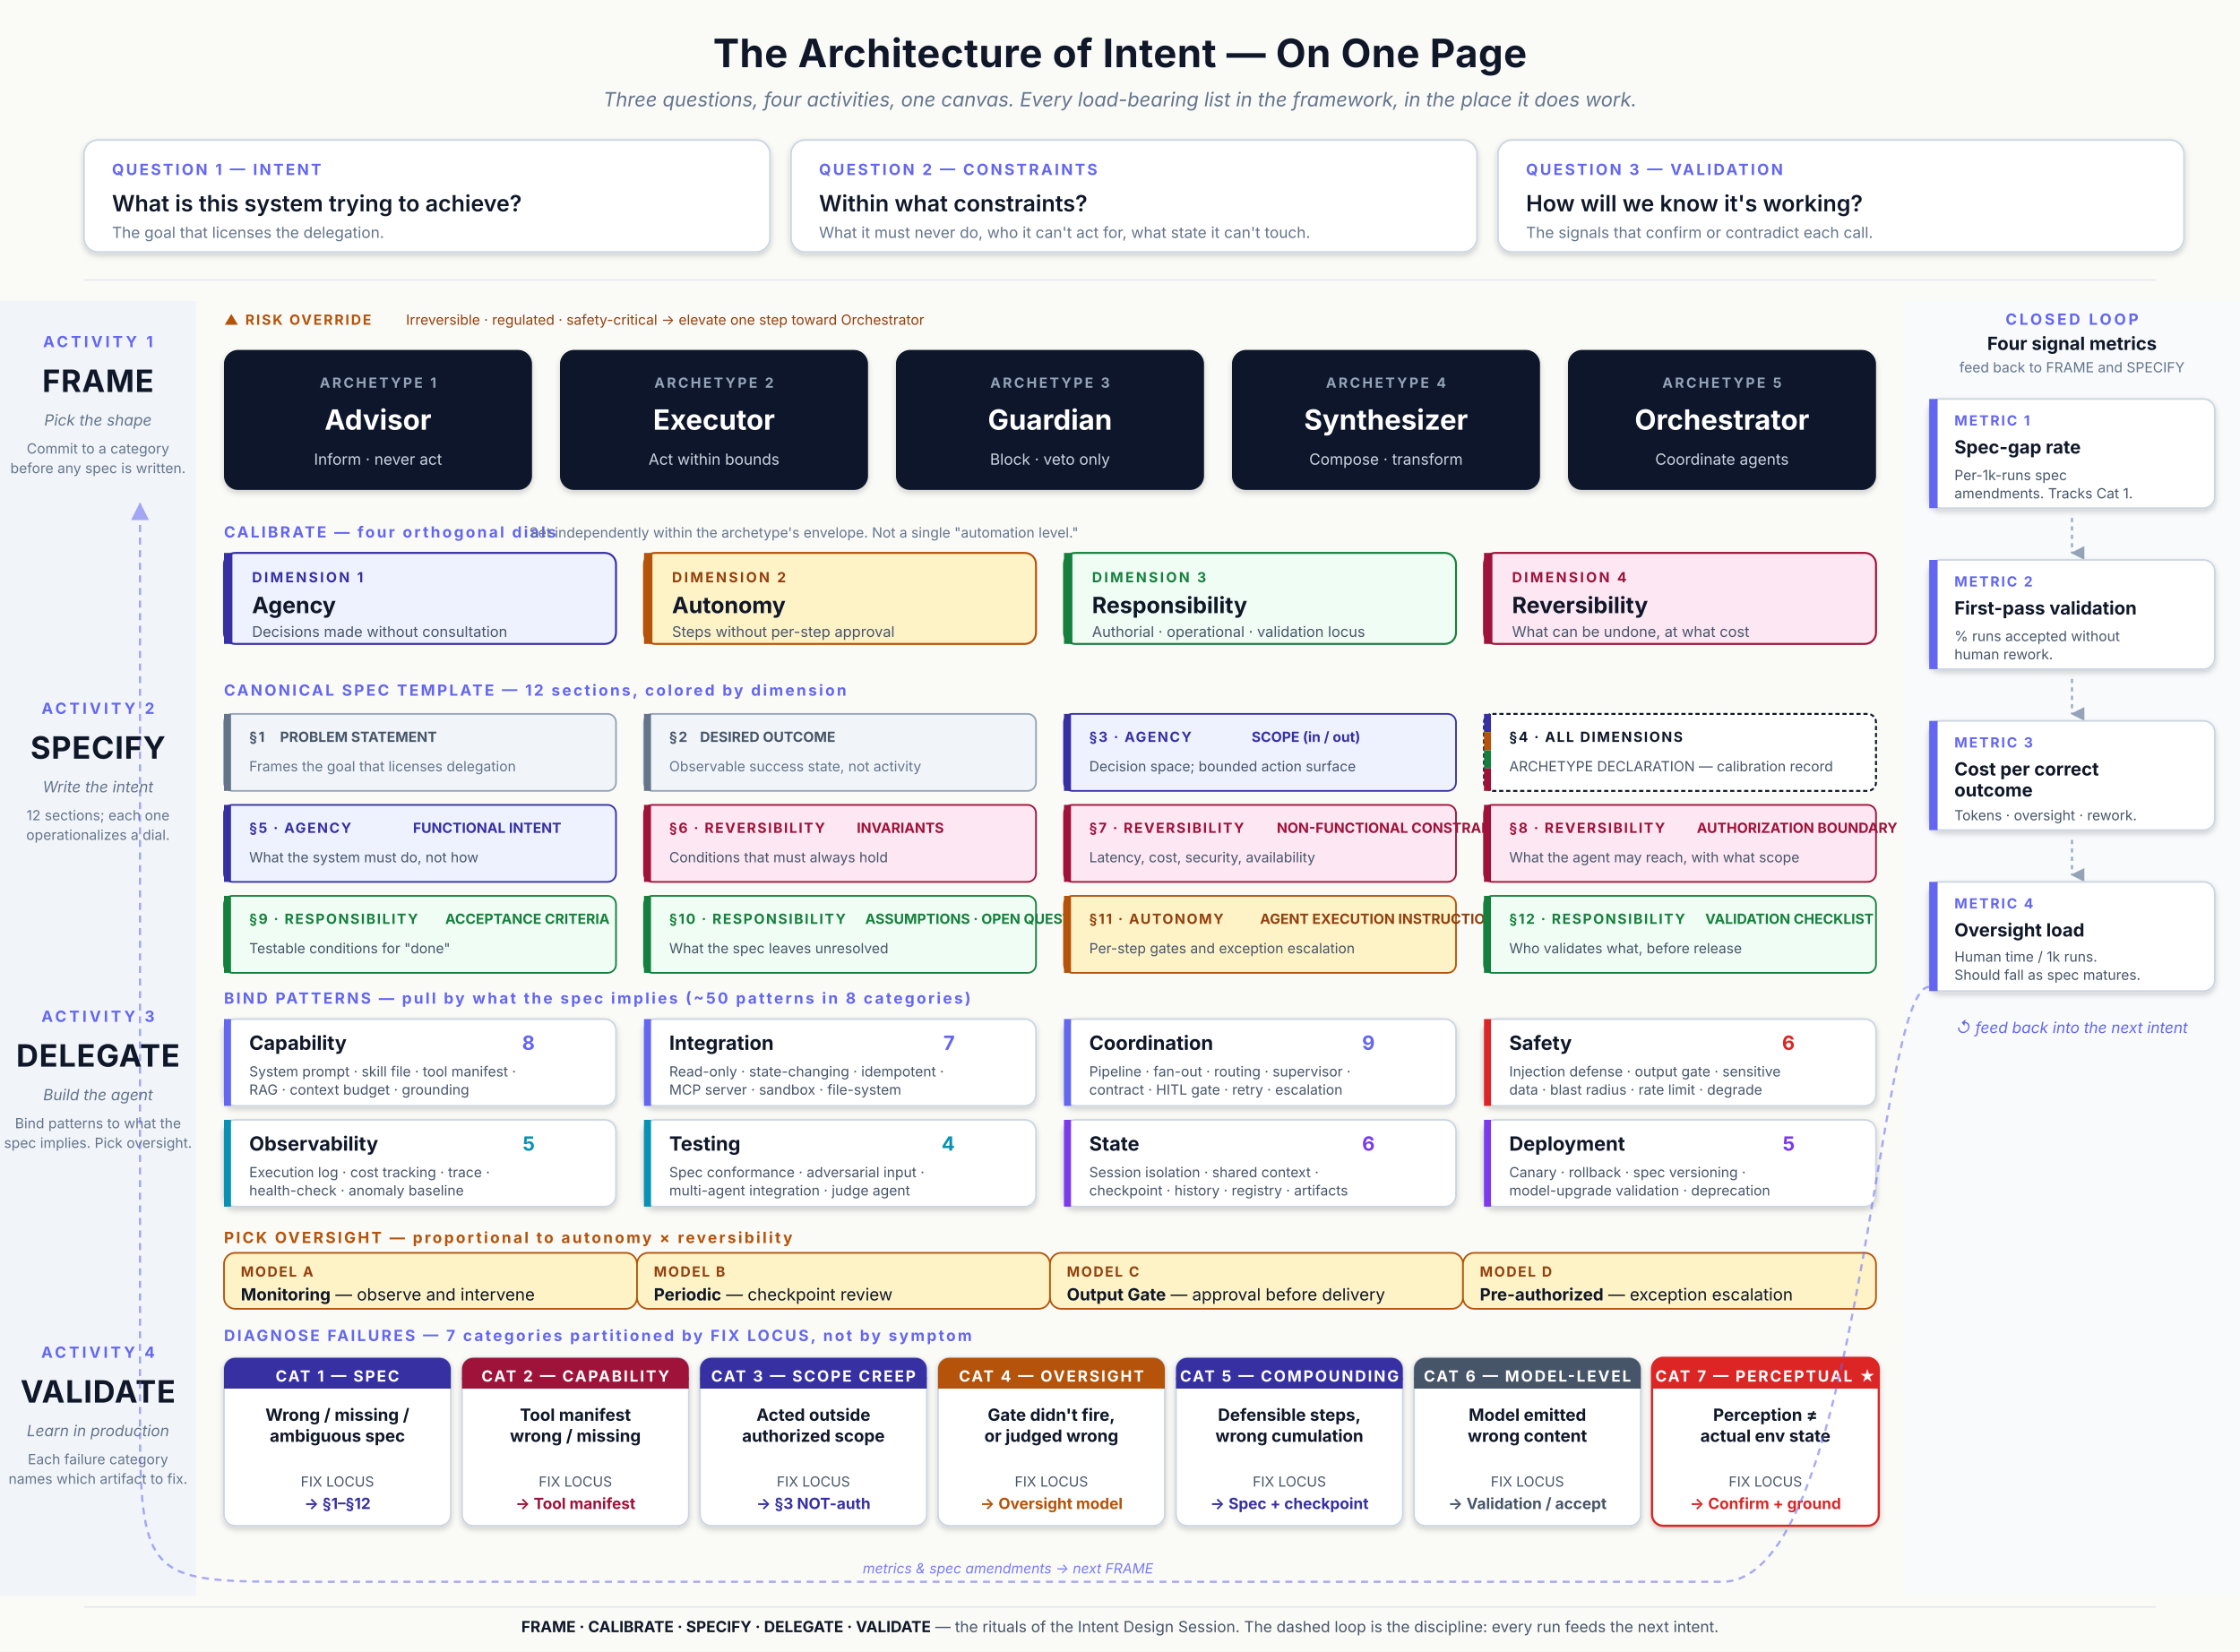
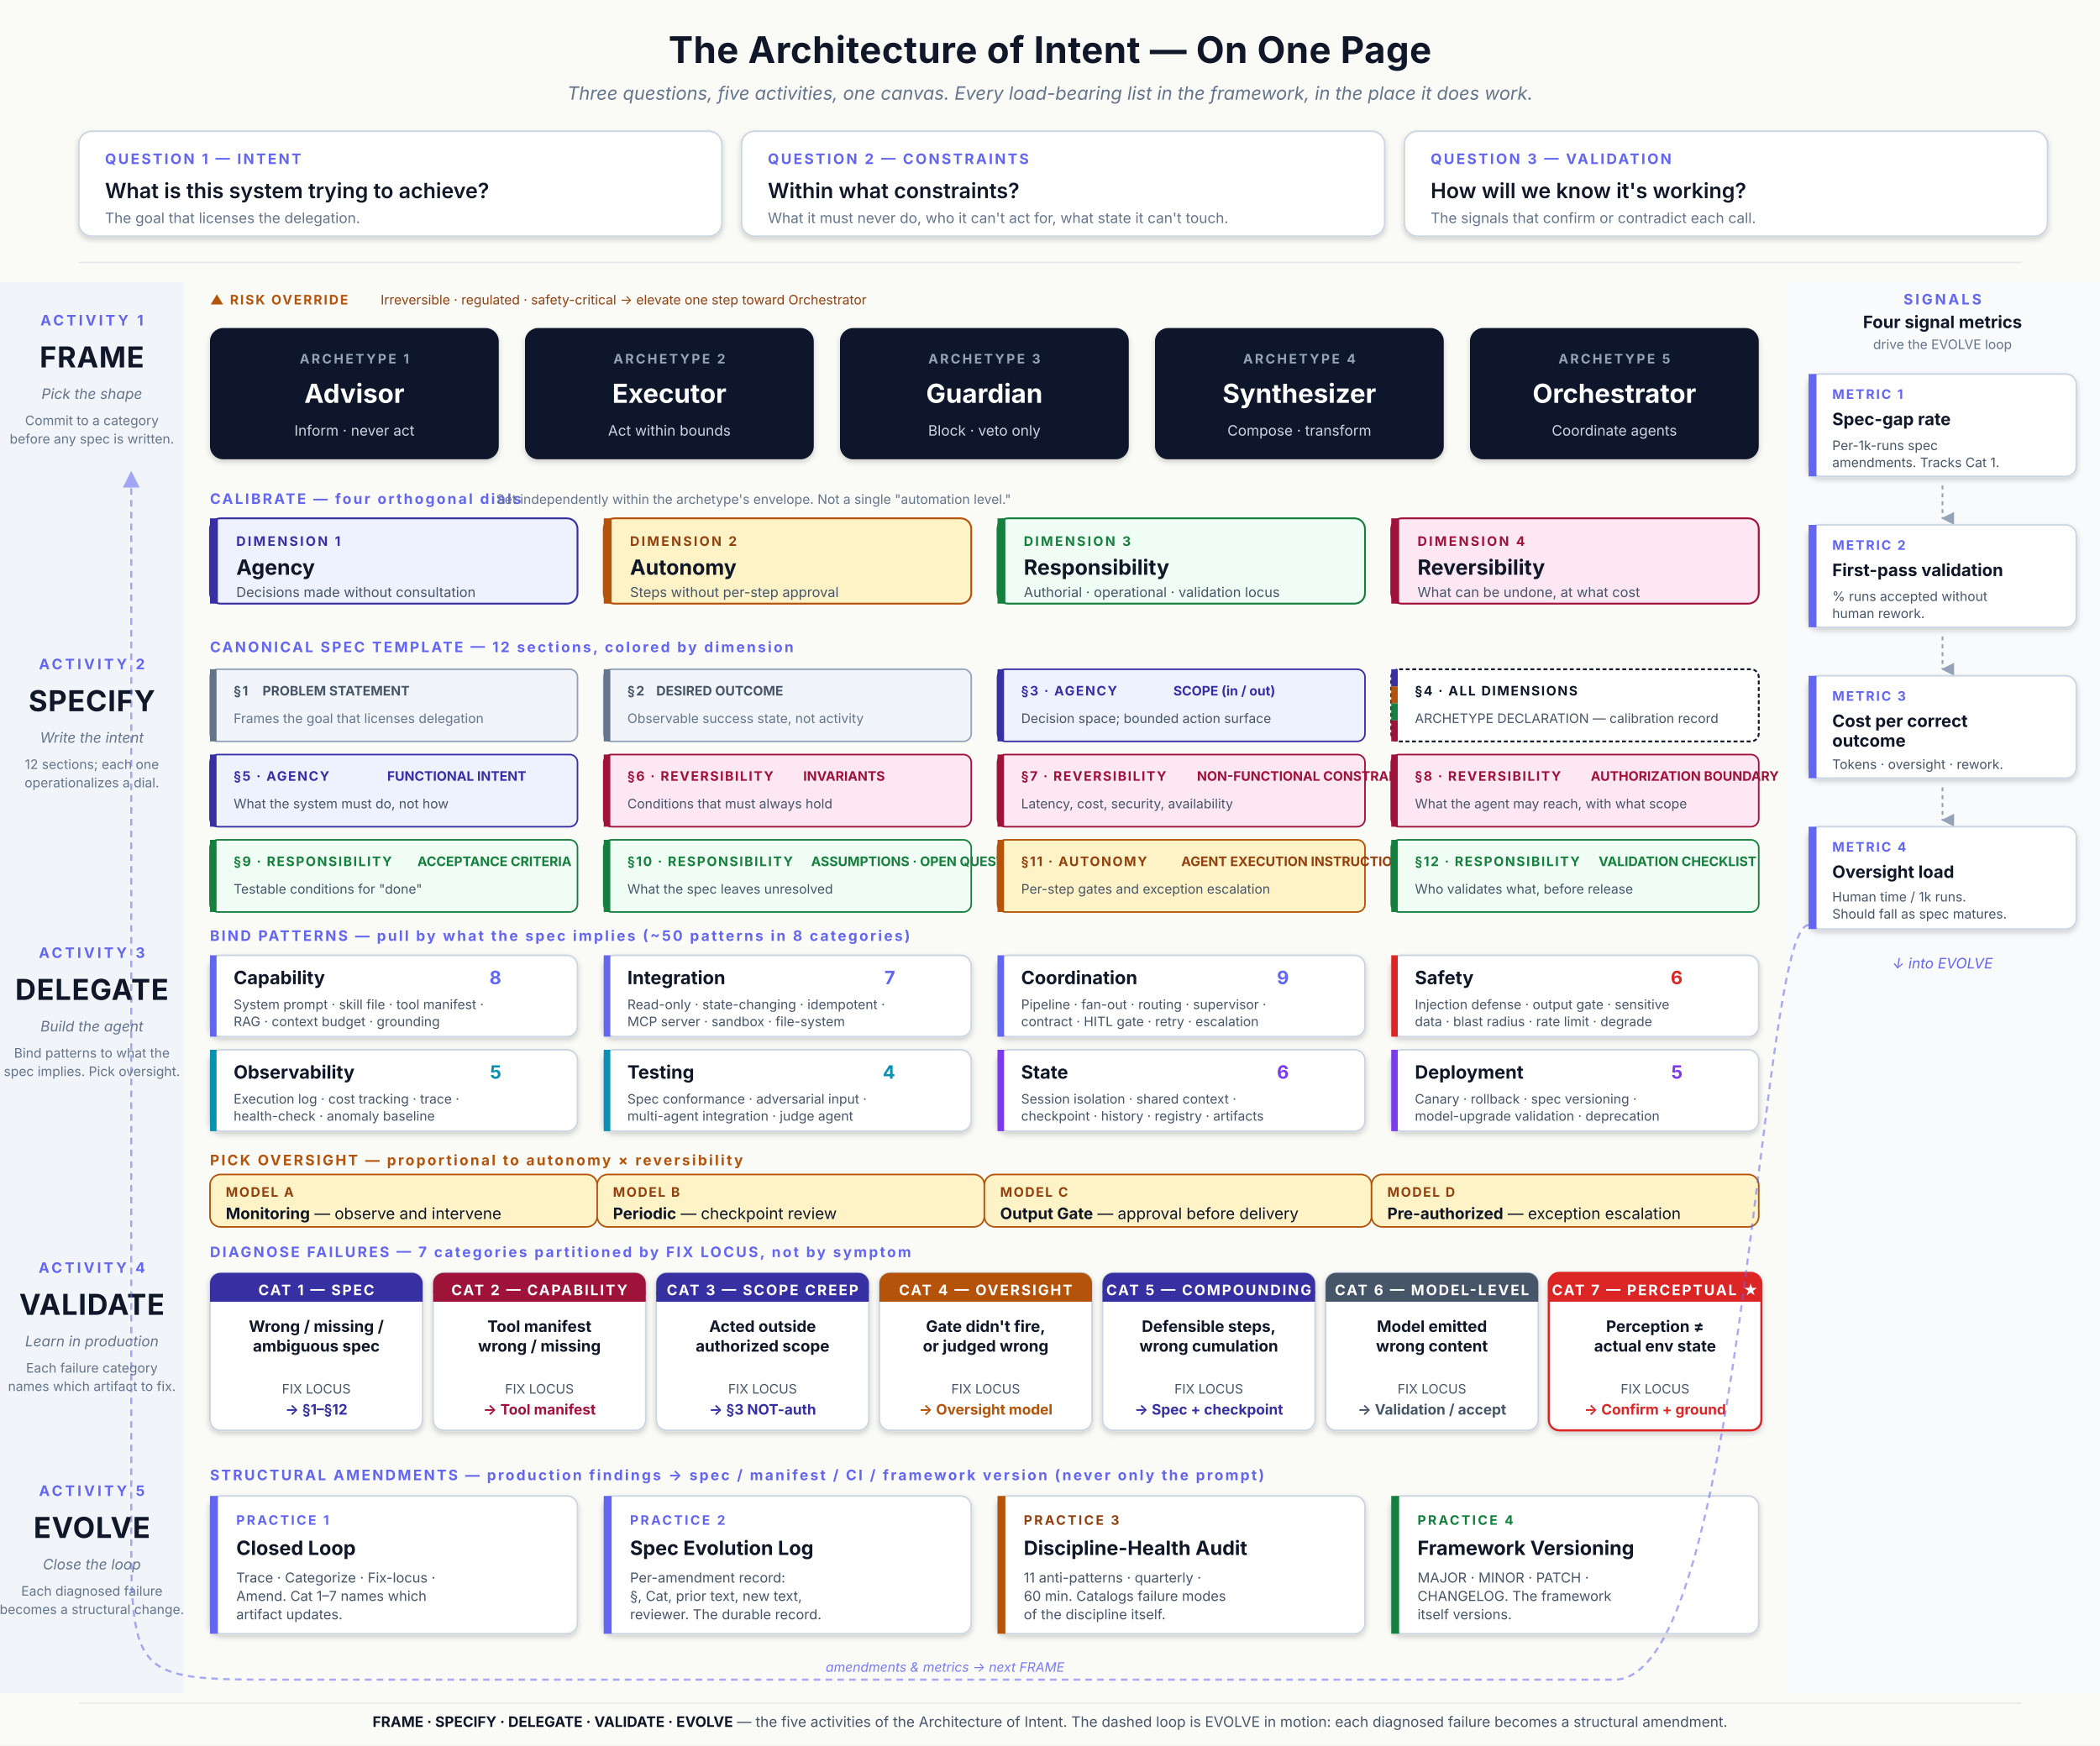
- <svg xmlns="http://www.w3.org/2000/svg" viewBox="0 0 1600 1180" font-family="Inter, 'Helvetica Neue', Arial, sans-serif">
+ <svg xmlns="http://www.w3.org/2000/svg" viewBox="0 0 1600 1330" font-family="Inter, 'Helvetica Neue', Arial, sans-serif">
  <defs>
    <filter id="cardShadow" x="-10%" y="-10%" width="120%" height="130%">
      <feGaussianBlur in="SourceAlpha" stdDeviation="2" />
      <feOffset dx="0" dy="2" result="offsetblur" />
      <feComponentTransfer>
        <feFuncA type="linear" slope="0.18" />
      </feComponentTransfer>
      <feMerge>
        <feMergeNode />
        <feMergeNode in="SourceGraphic" />
      </feMerge>
    </filter>
    <marker id="arrowHead" viewBox="0 0 12 12" refX="11" refY="6" markerWidth="8" markerHeight="8" orient="auto">
      <path d="M 0 0 L 12 6 L 0 12 z" fill="#475569" />
    </marker>
    <marker id="loopArrow" viewBox="0 0 10 10" refX="9" refY="5" markerWidth="8" markerHeight="8" orient="auto">
      <path d="M 0 0 L 10 5 L 0 10 z" fill="#6366F1" />
    </marker>
    <marker id="downArrow" viewBox="0 0 10 10" refX="5" refY="9" markerWidth="7" markerHeight="7" orient="auto">
      <path d="M 0 0 L 10 0 L 5 10 z" fill="#94A3B8" />
    </marker>
  </defs>
-   <rect width="1600" height="1180" fill="#FAFAF7" />
+   <rect width="1600" height="1330" fill="#FAFAF7" />
  <text x="800" y="48" text-anchor="middle" font-size="28" font-weight="700" fill="#0F1729" letter-spacing="0.3">The Architecture of Intent — On One Page</text>
-   <text x="800" y="76" text-anchor="middle" font-size="14" font-style="italic" fill="#64748B">Three questions, four activities, one canvas. Every load-bearing list in the framework, in the place it does work.</text>
+   <text x="800" y="76" text-anchor="middle" font-size="14" font-style="italic" fill="#64748B">Three questions, five activities, one canvas. Every load-bearing list in the framework, in the place it does work.</text>
  <g>
    <rect x="60" y="100" width="490" height="80" rx="10" fill="#FFFFFF" stroke="#CBD5E1" stroke-width="1.2" filter="url(#cardShadow)" />
    <text x="80" y="125" font-size="11" font-weight="700" fill="#6366F1" letter-spacing="1.5">QUESTION 1 — INTENT</text>
    <text x="80" y="151" font-size="16" font-weight="600" fill="#0F1729">What is this system trying to achieve?</text>
    <text x="80" y="170" font-size="11" fill="#64748B">The goal that licenses the delegation.</text>
  </g>
  <g>
    <rect x="565" y="100" width="490" height="80" rx="10" fill="#FFFFFF" stroke="#CBD5E1" stroke-width="1.2" filter="url(#cardShadow)" />
    <text x="585" y="125" font-size="11" font-weight="700" fill="#6366F1" letter-spacing="1.5">QUESTION 2 — CONSTRAINTS</text>
    <text x="585" y="151" font-size="16" font-weight="600" fill="#0F1729">Within what constraints?</text>
    <text x="585" y="170" font-size="11" fill="#64748B">What it must never do, who it can't act for, what state it can't touch.</text>
  </g>
  <g>
    <rect x="1070" y="100" width="490" height="80" rx="10" fill="#FFFFFF" stroke="#CBD5E1" stroke-width="1.2" filter="url(#cardShadow)" />
    <text x="1090" y="125" font-size="11" font-weight="700" fill="#6366F1" letter-spacing="1.5">QUESTION 3 — VALIDATION</text>
    <text x="1090" y="151" font-size="16" font-weight="600" fill="#0F1729">How will we know it's working?</text>
    <text x="1090" y="170" font-size="11" fill="#64748B">The signals that confirm or contradict each call.</text>
  </g>
  <line x1="60" y1="200" x2="1540" y2="200" stroke="#E5E7EB" stroke-width="1" />
-   <rect x="0" y="215" width="140" height="925" fill="#F1F5F9" />
-   <rect x="1360" y="215" width="240" height="925" fill="#F8FAFC" />
+   <rect x="0" y="215" width="140" height="1075" fill="#F1F5F9" />
+   <rect x="1360" y="215" width="240" height="1075" fill="#F8FAFC" />
  <text x="70" y="248" text-anchor="middle" font-size="11" font-weight="700" fill="#6366F1" letter-spacing="2">ACTIVITY 1</text>
  <text x="70" y="280" text-anchor="middle" font-size="22" font-weight="700" fill="#0F1729" letter-spacing="0.5">FRAME</text>
  <text x="70" y="304" text-anchor="middle" font-size="11" font-style="italic" fill="#64748B">Pick the shape</text>
  <text x="70" y="324" text-anchor="middle" font-size="10" fill="#64748B">Commit to a category</text>
  <text x="70" y="338" text-anchor="middle" font-size="10" fill="#64748B">before any spec is written.</text>
  <text x="160" y="232" font-size="10" font-weight="700" fill="#B45309" letter-spacing="1.2">▲ RISK OVERRIDE</text>
  <text x="290" y="232" font-size="10" fill="#92400E">Irreversible · regulated · safety-critical → elevate one step toward Orchestrator</text>
  <g>
    <rect x="160" y="250" width="220" height="100" rx="10" fill="#0F1729" filter="url(#cardShadow)" />
    <text x="270" y="277" text-anchor="middle" font-size="10" font-weight="700" fill="#94A3B8" letter-spacing="1.5">ARCHETYPE 1</text>
    <text x="270" y="307" text-anchor="middle" font-size="20" font-weight="700" fill="#FFFFFF">Advisor</text>
    <text x="270" y="332" text-anchor="middle" font-size="11" fill="#CBD5E1">Inform · never act</text>
  </g>
  <g>
    <rect x="400" y="250" width="220" height="100" rx="10" fill="#0F1729" filter="url(#cardShadow)" />
    <text x="510" y="277" text-anchor="middle" font-size="10" font-weight="700" fill="#94A3B8" letter-spacing="1.5">ARCHETYPE 2</text>
    <text x="510" y="307" text-anchor="middle" font-size="20" font-weight="700" fill="#FFFFFF">Executor</text>
    <text x="510" y="332" text-anchor="middle" font-size="11" fill="#CBD5E1">Act within bounds</text>
  </g>
  <g>
    <rect x="640" y="250" width="220" height="100" rx="10" fill="#0F1729" filter="url(#cardShadow)" />
    <text x="750" y="277" text-anchor="middle" font-size="10" font-weight="700" fill="#94A3B8" letter-spacing="1.5">ARCHETYPE 3</text>
    <text x="750" y="307" text-anchor="middle" font-size="20" font-weight="700" fill="#FFFFFF">Guardian</text>
    <text x="750" y="332" text-anchor="middle" font-size="11" fill="#CBD5E1">Block · veto only</text>
  </g>
  <g>
    <rect x="880" y="250" width="220" height="100" rx="10" fill="#0F1729" filter="url(#cardShadow)" />
    <text x="990" y="277" text-anchor="middle" font-size="10" font-weight="700" fill="#94A3B8" letter-spacing="1.5">ARCHETYPE 4</text>
    <text x="990" y="307" text-anchor="middle" font-size="20" font-weight="700" fill="#FFFFFF">Synthesizer</text>
    <text x="990" y="332" text-anchor="middle" font-size="11" fill="#CBD5E1">Compose · transform</text>
  </g>
  <g>
    <rect x="1120" y="250" width="220" height="100" rx="10" fill="#0F1729" filter="url(#cardShadow)" />
    <text x="1230" y="277" text-anchor="middle" font-size="10" font-weight="700" fill="#94A3B8" letter-spacing="1.5">ARCHETYPE 5</text>
    <text x="1230" y="307" text-anchor="middle" font-size="20" font-weight="700" fill="#FFFFFF">Orchestrator</text>
    <text x="1230" y="332" text-anchor="middle" font-size="11" fill="#CBD5E1">Coordinate agents</text>
  </g>
  <text x="160" y="384" font-size="11" font-weight="700" fill="#6366F1" letter-spacing="1.5">CALIBRATE — four orthogonal dials</text>
  <text x="378" y="384" font-size="10" fill="#64748B">Set independently within the archetype's envelope. Not a single "automation level."</text>
  <g>
    <rect x="160" y="395" width="280" height="65" rx="8" fill="#EEF2FF" stroke="#3730A3" stroke-width="1.4" />
    <rect x="160" y="395" width="6" height="65" fill="#3730A3" />
    <text x="180" y="416" font-size="10" font-weight="700" fill="#3730A3" letter-spacing="1.5">DIMENSION 1</text>
    <text x="180" y="438" font-size="16" font-weight="700" fill="#0F1729">Agency</text>
    <text x="180" y="455" font-size="10.5" fill="#475569">Decisions made without consultation</text>
  </g>
  <g>
    <rect x="460" y="395" width="280" height="65" rx="8" fill="#FEF3C7" stroke="#B45309" stroke-width="1.4" />
    <rect x="460" y="395" width="6" height="65" fill="#B45309" />
    <text x="480" y="416" font-size="10" font-weight="700" fill="#92400E" letter-spacing="1.5">DIMENSION 2</text>
    <text x="480" y="438" font-size="16" font-weight="700" fill="#0F1729">Autonomy</text>
    <text x="480" y="455" font-size="10.5" fill="#475569">Steps without per-step approval</text>
  </g>
  <g>
    <rect x="760" y="395" width="280" height="65" rx="8" fill="#F0FDF4" stroke="#15803D" stroke-width="1.4" />
    <rect x="760" y="395" width="6" height="65" fill="#15803D" />
    <text x="780" y="416" font-size="10" font-weight="700" fill="#15803D" letter-spacing="1.5">DIMENSION 3</text>
    <text x="780" y="438" font-size="16" font-weight="700" fill="#0F1729">Responsibility</text>
    <text x="780" y="455" font-size="10.5" fill="#475569">Authorial · operational · validation locus</text>
  </g>
  <g>
    <rect x="1060" y="395" width="280" height="65" rx="8" fill="#FCE7F3" stroke="#9F1239" stroke-width="1.4" />
    <rect x="1060" y="395" width="6" height="65" fill="#9F1239" />
    <text x="1080" y="416" font-size="10" font-weight="700" fill="#9F1239" letter-spacing="1.5">DIMENSION 4</text>
    <text x="1080" y="438" font-size="16" font-weight="700" fill="#0F1729">Reversibility</text>
    <text x="1080" y="455" font-size="10.5" fill="#475569">What can be undone, at what cost</text>
  </g>
  <text x="70" y="510" text-anchor="middle" font-size="11" font-weight="700" fill="#6366F1" letter-spacing="2">ACTIVITY 2</text>
  <text x="70" y="542" text-anchor="middle" font-size="22" font-weight="700" fill="#0F1729" letter-spacing="0.5">SPECIFY</text>
  <text x="70" y="566" text-anchor="middle" font-size="11" font-style="italic" fill="#64748B">Write the intent</text>
  <text x="70" y="586" text-anchor="middle" font-size="10" fill="#64748B">12 sections; each one</text>
  <text x="70" y="600" text-anchor="middle" font-size="10" fill="#64748B">operationalizes a dial.</text>
  <text x="160" y="497" font-size="11" font-weight="700" fill="#6366F1" letter-spacing="1.5">CANONICAL SPEC TEMPLATE — 12 sections, colored by dimension</text>
  <g>
    <rect x="160" y="510" width="280" height="55" rx="6" fill="#F1F5F9" stroke="#94A3B8" stroke-width="1.2" />
    <rect x="160" y="510" width="5" height="55" fill="#64748B" />
    <text x="178" y="530" font-size="10" font-weight="700" fill="#475569" letter-spacing="1">§1</text>
    <text x="200" y="530" font-size="10" font-weight="700" fill="#475569">PROBLEM STATEMENT</text>
    <text x="178" y="551" font-size="10" fill="#64748B">Frames the goal that licenses delegation</text>
  </g>
  <g>
    <rect x="460" y="510" width="280" height="55" rx="6" fill="#F1F5F9" stroke="#94A3B8" stroke-width="1.2" />
    <rect x="460" y="510" width="5" height="55" fill="#64748B" />
    <text x="478" y="530" font-size="10" font-weight="700" fill="#475569" letter-spacing="1">§2</text>
    <text x="500" y="530" font-size="10" font-weight="700" fill="#475569">DESIRED OUTCOME</text>
    <text x="478" y="551" font-size="10" fill="#64748B">Observable success state, not activity</text>
  </g>
  <g>
    <rect x="760" y="510" width="280" height="55" rx="6" fill="#EEF2FF" stroke="#3730A3" stroke-width="1.2" />
    <rect x="760" y="510" width="5" height="55" fill="#3730A3" />
    <text x="778" y="530" font-size="10" font-weight="700" fill="#3730A3" letter-spacing="1">§3 · AGENCY</text>
    <text x="894" y="530" font-size="10" font-weight="700" fill="#3730A3">SCOPE (in / out)</text>
    <text x="778" y="551" font-size="10" fill="#475569">Decision space; bounded action surface</text>
  </g>
  <g>
    <rect x="1060" y="510" width="280" height="55" rx="6" fill="#FFFFFF" stroke="#0F1729" stroke-width="1.4" stroke-dasharray="3,2" />
    <rect x="1060" y="510" width="5" height="13" fill="#3730A3" />
    <rect x="1060" y="523" width="5" height="13" fill="#B45309" />
    <rect x="1060" y="536" width="5" height="13" fill="#15803D" />
    <rect x="1060" y="549" width="5" height="16" fill="#9F1239" />
    <text x="1078" y="530" font-size="10" font-weight="700" fill="#0F1729" letter-spacing="1">§4 · ALL DIMENSIONS</text>
    <text x="1078" y="551" font-size="10" fill="#475569">ARCHETYPE DECLARATION — calibration record</text>
  </g>
  <g>
    <rect x="160" y="575" width="280" height="55" rx="6" fill="#EEF2FF" stroke="#3730A3" stroke-width="1.2" />
    <rect x="160" y="575" width="5" height="55" fill="#3730A3" />
    <text x="178" y="595" font-size="10" font-weight="700" fill="#3730A3" letter-spacing="1">§5 · AGENCY</text>
    <text x="295" y="595" font-size="10" font-weight="700" fill="#3730A3">FUNCTIONAL INTENT</text>
    <text x="178" y="616" font-size="10" fill="#475569">What the system must do, not how</text>
  </g>
  <g>
    <rect x="460" y="575" width="280" height="55" rx="6" fill="#FCE7F3" stroke="#9F1239" stroke-width="1.2" />
    <rect x="460" y="575" width="5" height="55" fill="#9F1239" />
    <text x="478" y="595" font-size="10" font-weight="700" fill="#9F1239" letter-spacing="1">§6 · REVERSIBILITY</text>
    <text x="612" y="595" font-size="10" font-weight="700" fill="#9F1239">INVARIANTS</text>
    <text x="478" y="616" font-size="10" fill="#475569">Conditions that must always hold</text>
  </g>
  <g>
    <rect x="760" y="575" width="280" height="55" rx="6" fill="#FCE7F3" stroke="#9F1239" stroke-width="1.2" />
    <rect x="760" y="575" width="5" height="55" fill="#9F1239" />
    <text x="778" y="595" font-size="10" font-weight="700" fill="#9F1239" letter-spacing="1">§7 · REVERSIBILITY</text>
    <text x="912" y="595" font-size="10" font-weight="700" fill="#9F1239">NON-FUNCTIONAL CONSTRAINTS</text>
    <text x="778" y="616" font-size="10" fill="#475569">Latency, cost, security, availability</text>
  </g>
  <g>
    <rect x="1060" y="575" width="280" height="55" rx="6" fill="#FCE7F3" stroke="#9F1239" stroke-width="1.2" />
    <rect x="1060" y="575" width="5" height="55" fill="#9F1239" />
    <text x="1078" y="595" font-size="10" font-weight="700" fill="#9F1239" letter-spacing="1">§8 · REVERSIBILITY</text>
    <text x="1212" y="595" font-size="10" font-weight="700" fill="#9F1239">AUTHORIZATION BOUNDARY</text>
    <text x="1078" y="616" font-size="10" fill="#475569">What the agent may reach, with what scope</text>
  </g>
  <g>
    <rect x="160" y="640" width="280" height="55" rx="6" fill="#F0FDF4" stroke="#15803D" stroke-width="1.2" />
    <rect x="160" y="640" width="5" height="55" fill="#15803D" />
    <text x="178" y="660" font-size="10" font-weight="700" fill="#15803D" letter-spacing="1">§9 · RESPONSIBILITY</text>
    <text x="318" y="660" font-size="10" font-weight="700" fill="#15803D">ACCEPTANCE CRITERIA</text>
    <text x="178" y="681" font-size="10" fill="#475569">Testable conditions for "done"</text>
  </g>
  <g>
    <rect x="460" y="640" width="280" height="55" rx="6" fill="#F0FDF4" stroke="#15803D" stroke-width="1.2" />
    <rect x="460" y="640" width="5" height="55" fill="#15803D" />
    <text x="478" y="660" font-size="10" font-weight="700" fill="#15803D" letter-spacing="1">§10 · RESPONSIBILITY</text>
    <text x="618" y="660" font-size="10" font-weight="700" fill="#15803D">ASSUMPTIONS · OPEN QUESTIONS</text>
    <text x="478" y="681" font-size="10" fill="#475569">What the spec leaves unresolved</text>
  </g>
  <g>
    <rect x="760" y="640" width="280" height="55" rx="6" fill="#FEF3C7" stroke="#B45309" stroke-width="1.2" />
    <rect x="760" y="640" width="5" height="55" fill="#B45309" />
    <text x="778" y="660" font-size="10" font-weight="700" fill="#92400E" letter-spacing="1">§11 · AUTONOMY</text>
    <text x="900" y="660" font-size="10" font-weight="700" fill="#92400E">AGENT EXECUTION INSTRUCTIONS</text>
    <text x="778" y="681" font-size="10" fill="#475569">Per-step gates and exception escalation</text>
  </g>
  <g>
    <rect x="1060" y="640" width="280" height="55" rx="6" fill="#F0FDF4" stroke="#15803D" stroke-width="1.2" />
    <rect x="1060" y="640" width="5" height="55" fill="#15803D" />
    <text x="1078" y="660" font-size="10" font-weight="700" fill="#15803D" letter-spacing="1">§12 · RESPONSIBILITY</text>
    <text x="1218" y="660" font-size="10" font-weight="700" fill="#15803D">VALIDATION CHECKLIST</text>
    <text x="1078" y="681" font-size="10" fill="#475569">Who validates what, before release</text>
  </g>
  <text x="70" y="730" text-anchor="middle" font-size="11" font-weight="700" fill="#6366F1" letter-spacing="2">ACTIVITY 3</text>
  <text x="70" y="762" text-anchor="middle" font-size="22" font-weight="700" fill="#0F1729" letter-spacing="0.5">DELEGATE</text>
  <text x="70" y="786" text-anchor="middle" font-size="11" font-style="italic" fill="#64748B">Build the agent</text>
  <text x="70" y="806" text-anchor="middle" font-size="10" fill="#64748B">Bind patterns to what the</text>
  <text x="70" y="820" text-anchor="middle" font-size="10" fill="#64748B">spec implies. Pick oversight.</text>
  <text x="160" y="717" font-size="11" font-weight="700" fill="#6366F1" letter-spacing="1.5">BIND PATTERNS — pull by what the spec implies (~50 patterns in 8 categories)</text>
  <g>
    <rect x="160" y="728" width="280" height="62" rx="8" fill="#FFFFFF" stroke="#CBD5E1" stroke-width="1.2" filter="url(#cardShadow)" />
    <rect x="160" y="728" width="5" height="62" fill="#6366F1" />
    <text x="178" y="750" font-size="14" font-weight="700" fill="#0F1729">Capability</text>
    <text x="382" y="750" text-anchor="end" font-size="14" font-weight="700" fill="#6366F1">8</text>
    <text x="178" y="769" font-size="10" fill="#475569">System prompt · skill file · tool manifest ·</text>
    <text x="178" y="782" font-size="10" fill="#475569">RAG · context budget · grounding</text>
  </g>
  <g>
    <rect x="460" y="728" width="280" height="62" rx="8" fill="#FFFFFF" stroke="#CBD5E1" stroke-width="1.2" filter="url(#cardShadow)" />
    <rect x="460" y="728" width="5" height="62" fill="#6366F1" />
    <text x="478" y="750" font-size="14" font-weight="700" fill="#0F1729">Integration</text>
    <text x="682" y="750" text-anchor="end" font-size="14" font-weight="700" fill="#6366F1">7</text>
    <text x="478" y="769" font-size="10" fill="#475569">Read-only · state-changing · idempotent ·</text>
    <text x="478" y="782" font-size="10" fill="#475569">MCP server · sandbox · file-system</text>
  </g>
  <g>
    <rect x="760" y="728" width="280" height="62" rx="8" fill="#FFFFFF" stroke="#CBD5E1" stroke-width="1.2" filter="url(#cardShadow)" />
    <rect x="760" y="728" width="5" height="62" fill="#6366F1" />
    <text x="778" y="750" font-size="14" font-weight="700" fill="#0F1729">Coordination</text>
    <text x="982" y="750" text-anchor="end" font-size="14" font-weight="700" fill="#6366F1">9</text>
    <text x="778" y="769" font-size="10" fill="#475569">Pipeline · fan-out · routing · supervisor ·</text>
    <text x="778" y="782" font-size="10" fill="#475569">contract · HITL gate · retry · escalation</text>
  </g>
  <g>
    <rect x="1060" y="728" width="280" height="62" rx="8" fill="#FFFFFF" stroke="#CBD5E1" stroke-width="1.2" filter="url(#cardShadow)" />
    <rect x="1060" y="728" width="5" height="62" fill="#DC2626" />
    <text x="1078" y="750" font-size="14" font-weight="700" fill="#0F1729">Safety</text>
    <text x="1282" y="750" text-anchor="end" font-size="14" font-weight="700" fill="#DC2626">6</text>
    <text x="1078" y="769" font-size="10" fill="#475569">Injection defense · output gate · sensitive</text>
    <text x="1078" y="782" font-size="10" fill="#475569">data · blast radius · rate limit · degrade</text>
  </g>
  <g>
    <rect x="160" y="800" width="280" height="62" rx="8" fill="#FFFFFF" stroke="#CBD5E1" stroke-width="1.2" filter="url(#cardShadow)" />
    <rect x="160" y="800" width="5" height="62" fill="#0891B2" />
    <text x="178" y="822" font-size="14" font-weight="700" fill="#0F1729">Observability</text>
    <text x="382" y="822" text-anchor="end" font-size="14" font-weight="700" fill="#0891B2">5</text>
    <text x="178" y="841" font-size="10" fill="#475569">Execution log · cost tracking · trace ·</text>
    <text x="178" y="854" font-size="10" fill="#475569">health-check · anomaly baseline</text>
  </g>
  <g>
    <rect x="460" y="800" width="280" height="62" rx="8" fill="#FFFFFF" stroke="#CBD5E1" stroke-width="1.2" filter="url(#cardShadow)" />
    <rect x="460" y="800" width="5" height="62" fill="#0891B2" />
    <text x="478" y="822" font-size="14" font-weight="700" fill="#0F1729">Testing</text>
    <text x="682" y="822" text-anchor="end" font-size="14" font-weight="700" fill="#0891B2">4</text>
    <text x="478" y="841" font-size="10" fill="#475569">Spec conformance · adversarial input ·</text>
    <text x="478" y="854" font-size="10" fill="#475569">multi-agent integration · judge agent</text>
  </g>
  <g>
    <rect x="760" y="800" width="280" height="62" rx="8" fill="#FFFFFF" stroke="#CBD5E1" stroke-width="1.2" filter="url(#cardShadow)" />
    <rect x="760" y="800" width="5" height="62" fill="#7C3AED" />
    <text x="778" y="822" font-size="14" font-weight="700" fill="#0F1729">State</text>
    <text x="982" y="822" text-anchor="end" font-size="14" font-weight="700" fill="#7C3AED">6</text>
    <text x="778" y="841" font-size="10" fill="#475569">Session isolation · shared context ·</text>
    <text x="778" y="854" font-size="10" fill="#475569">checkpoint · history · registry · artifacts</text>
  </g>
  <g>
    <rect x="1060" y="800" width="280" height="62" rx="8" fill="#FFFFFF" stroke="#CBD5E1" stroke-width="1.2" filter="url(#cardShadow)" />
    <rect x="1060" y="800" width="5" height="62" fill="#7C3AED" />
    <text x="1078" y="822" font-size="14" font-weight="700" fill="#0F1729">Deployment</text>
    <text x="1282" y="822" text-anchor="end" font-size="14" font-weight="700" fill="#7C3AED">5</text>
    <text x="1078" y="841" font-size="10" fill="#475569">Canary · rollback · spec versioning ·</text>
    <text x="1078" y="854" font-size="10" fill="#475569">model-upgrade validation · deprecation</text>
  </g>
  <text x="160" y="888" font-size="11" font-weight="700" fill="#B45309" letter-spacing="1.5">PICK OVERSIGHT — proportional to autonomy × reversibility</text>
  <g>
    <rect x="160" y="895" width="295" height="40" rx="8" fill="#FEF3C7" stroke="#B45309" stroke-width="1.2" />
    <text x="172" y="912" font-size="10" font-weight="700" fill="#92400E" letter-spacing="1">MODEL A</text>
    <text x="172" y="929" font-size="12" fill="#0F1729">
      <tspan font-weight="700">Monitoring</tspan> — observe and intervene</text>
  </g>
  <g>
    <rect x="455" y="895" width="295" height="40" rx="8" fill="#FEF3C7" stroke="#B45309" stroke-width="1.2" />
    <text x="467" y="912" font-size="10" font-weight="700" fill="#92400E" letter-spacing="1">MODEL B</text>
    <text x="467" y="929" font-size="12" fill="#0F1729">
      <tspan font-weight="700">Periodic</tspan> — checkpoint review</text>
  </g>
  <g>
    <rect x="750" y="895" width="295" height="40" rx="8" fill="#FEF3C7" stroke="#B45309" stroke-width="1.2" />
    <text x="762" y="912" font-size="10" font-weight="700" fill="#92400E" letter-spacing="1">MODEL C</text>
    <text x="762" y="929" font-size="12" fill="#0F1729">
      <tspan font-weight="700">Output Gate</tspan> — approval before delivery</text>
  </g>
  <g>
    <rect x="1045" y="895" width="295" height="40" rx="8" fill="#FEF3C7" stroke="#B45309" stroke-width="1.2" />
    <text x="1057" y="912" font-size="10" font-weight="700" fill="#92400E" letter-spacing="1">MODEL D</text>
    <text x="1057" y="929" font-size="12" fill="#0F1729">
      <tspan font-weight="700">Pre-authorized</tspan> — exception escalation</text>
  </g>
  <text x="70" y="970" text-anchor="middle" font-size="11" font-weight="700" fill="#6366F1" letter-spacing="2">ACTIVITY 4</text>
  <text x="70" y="1002" text-anchor="middle" font-size="22" font-weight="700" fill="#0F1729" letter-spacing="0.5">VALIDATE</text>
  <text x="70" y="1026" text-anchor="middle" font-size="11" font-style="italic" fill="#64748B">Learn in production</text>
  <text x="70" y="1046" text-anchor="middle" font-size="10" fill="#64748B">Each failure category</text>
  <text x="70" y="1060" text-anchor="middle" font-size="10" fill="#64748B">names which artifact to fix.</text>
  <text x="160" y="958" font-size="11" font-weight="700" fill="#6366F1" letter-spacing="1.5">DIAGNOSE FAILURES — 7 categories partitioned by FIX LOCUS, not by symptom</text>
  <g>
    <rect x="160" y="970" width="162" height="120" rx="8" fill="#FFFFFF" stroke="#CBD5E1" stroke-width="1.2" filter="url(#cardShadow)" />
    <rect x="160" y="970" width="162" height="22" rx="8" fill="#3730A3" />
    <rect x="160" y="984" width="162" height="8" fill="#3730A3" />
    <text x="241" y="987" text-anchor="middle" font-size="11" font-weight="700" fill="#FFFFFF" letter-spacing="1.2">CAT 1 — SPEC</text>
    <text x="241" y="1015" text-anchor="middle" font-size="12" font-weight="700" fill="#0F1729">Wrong / missing /</text>
    <text x="241" y="1030" text-anchor="middle" font-size="12" font-weight="700" fill="#0F1729">ambiguous spec</text>
    <text x="241" y="1062" text-anchor="middle" font-size="10" fill="#475569">FIX LOCUS</text>
    <text x="241" y="1078" text-anchor="middle" font-size="11" font-weight="700" fill="#3730A3">→ §1–§12</text>
  </g>
  <g>
    <rect x="330" y="970" width="162" height="120" rx="8" fill="#FFFFFF" stroke="#CBD5E1" stroke-width="1.2" filter="url(#cardShadow)" />
    <rect x="330" y="970" width="162" height="22" rx="8" fill="#9F1239" />
    <rect x="330" y="984" width="162" height="8" fill="#9F1239" />
    <text x="411" y="987" text-anchor="middle" font-size="11" font-weight="700" fill="#FFFFFF" letter-spacing="1.2">CAT 2 — CAPABILITY</text>
    <text x="411" y="1015" text-anchor="middle" font-size="12" font-weight="700" fill="#0F1729">Tool manifest</text>
    <text x="411" y="1030" text-anchor="middle" font-size="12" font-weight="700" fill="#0F1729">wrong / missing</text>
    <text x="411" y="1062" text-anchor="middle" font-size="10" fill="#475569">FIX LOCUS</text>
    <text x="411" y="1078" text-anchor="middle" font-size="11" font-weight="700" fill="#9F1239">→ Tool manifest</text>
  </g>
  <g>
    <rect x="500" y="970" width="162" height="120" rx="8" fill="#FFFFFF" stroke="#CBD5E1" stroke-width="1.2" filter="url(#cardShadow)" />
    <rect x="500" y="970" width="162" height="22" rx="8" fill="#3730A3" />
    <rect x="500" y="984" width="162" height="8" fill="#3730A3" />
    <text x="581" y="987" text-anchor="middle" font-size="11" font-weight="700" fill="#FFFFFF" letter-spacing="1.2">CAT 3 — SCOPE CREEP</text>
    <text x="581" y="1015" text-anchor="middle" font-size="12" font-weight="700" fill="#0F1729">Acted outside</text>
    <text x="581" y="1030" text-anchor="middle" font-size="12" font-weight="700" fill="#0F1729">authorized scope</text>
    <text x="581" y="1062" text-anchor="middle" font-size="10" fill="#475569">FIX LOCUS</text>
    <text x="581" y="1078" text-anchor="middle" font-size="11" font-weight="700" fill="#3730A3">→ §3 NOT-auth</text>
  </g>
  <g>
    <rect x="670" y="970" width="162" height="120" rx="8" fill="#FFFFFF" stroke="#CBD5E1" stroke-width="1.2" filter="url(#cardShadow)" />
    <rect x="670" y="970" width="162" height="22" rx="8" fill="#B45309" />
    <rect x="670" y="984" width="162" height="8" fill="#B45309" />
    <text x="751" y="987" text-anchor="middle" font-size="11" font-weight="700" fill="#FFFFFF" letter-spacing="1.2">CAT 4 — OVERSIGHT</text>
    <text x="751" y="1015" text-anchor="middle" font-size="12" font-weight="700" fill="#0F1729">Gate didn't fire,</text>
    <text x="751" y="1030" text-anchor="middle" font-size="12" font-weight="700" fill="#0F1729">or judged wrong</text>
    <text x="751" y="1062" text-anchor="middle" font-size="10" fill="#475569">FIX LOCUS</text>
    <text x="751" y="1078" text-anchor="middle" font-size="11" font-weight="700" fill="#B45309">→ Oversight model</text>
  </g>
  <g>
    <rect x="840" y="970" width="162" height="120" rx="8" fill="#FFFFFF" stroke="#CBD5E1" stroke-width="1.2" filter="url(#cardShadow)" />
    <rect x="840" y="970" width="162" height="22" rx="8" fill="#3730A3" />
    <rect x="840" y="984" width="162" height="8" fill="#3730A3" />
    <text x="921" y="987" text-anchor="middle" font-size="11" font-weight="700" fill="#FFFFFF" letter-spacing="1.2">CAT 5 — COMPOUNDING</text>
    <text x="921" y="1015" text-anchor="middle" font-size="12" font-weight="700" fill="#0F1729">Defensible steps,</text>
    <text x="921" y="1030" text-anchor="middle" font-size="12" font-weight="700" fill="#0F1729">wrong cumulation</text>
    <text x="921" y="1062" text-anchor="middle" font-size="10" fill="#475569">FIX LOCUS</text>
    <text x="921" y="1078" text-anchor="middle" font-size="11" font-weight="700" fill="#3730A3">→ Spec + checkpoint</text>
  </g>
  <g>
    <rect x="1010" y="970" width="162" height="120" rx="8" fill="#FFFFFF" stroke="#CBD5E1" stroke-width="1.2" filter="url(#cardShadow)" />
    <rect x="1010" y="970" width="162" height="22" rx="8" fill="#475569" />
    <rect x="1010" y="984" width="162" height="8" fill="#475569" />
    <text x="1091" y="987" text-anchor="middle" font-size="11" font-weight="700" fill="#FFFFFF" letter-spacing="1.2">CAT 6 — MODEL-LEVEL</text>
    <text x="1091" y="1015" text-anchor="middle" font-size="12" font-weight="700" fill="#0F1729">Model emitted</text>
    <text x="1091" y="1030" text-anchor="middle" font-size="12" font-weight="700" fill="#0F1729">wrong content</text>
    <text x="1091" y="1062" text-anchor="middle" font-size="10" fill="#475569">FIX LOCUS</text>
    <text x="1091" y="1078" text-anchor="middle" font-size="11" font-weight="700" fill="#475569">→ Validation / accept</text>
  </g>
  <g>
    <rect x="1180" y="970" width="162" height="120" rx="8" fill="#FFFFFF" stroke="#DC2626" stroke-width="1.6" filter="url(#cardShadow)" />
    <rect x="1180" y="970" width="162" height="22" rx="8" fill="#DC2626" />
    <rect x="1180" y="984" width="162" height="8" fill="#DC2626" />
    <text x="1261" y="987" text-anchor="middle" font-size="11" font-weight="700" fill="#FFFFFF" letter-spacing="1.2">CAT 7 — PERCEPTUAL ★</text>
    <text x="1261" y="1015" text-anchor="middle" font-size="12" font-weight="700" fill="#0F1729">Perception ≠</text>
    <text x="1261" y="1030" text-anchor="middle" font-size="12" font-weight="700" fill="#0F1729">actual env state</text>
    <text x="1261" y="1062" text-anchor="middle" font-size="10" fill="#475569">FIX LOCUS</text>
    <text x="1261" y="1078" text-anchor="middle" font-size="11" font-weight="700" fill="#DC2626">→ Confirm + ground</text>
  </g>
-   <text x="1480" y="232" text-anchor="middle" font-size="11" font-weight="700" fill="#6366F1" letter-spacing="1.8">CLOSED LOOP</text>
+   <text x="1480" y="232" text-anchor="middle" font-size="11" font-weight="700" fill="#6366F1" letter-spacing="1.8">SIGNALS</text>
  <text x="1480" y="250" text-anchor="middle" font-size="13" font-weight="700" fill="#0F1729">Four signal metrics</text>
-   <text x="1480" y="266" text-anchor="middle" font-size="10" fill="#64748B">feed back to FRAME and SPECIFY</text>
+   <text x="1480" y="266" text-anchor="middle" font-size="10" fill="#64748B">drive the EVOLVE loop</text>
  <g>
    <rect x="1378" y="285" width="204" height="78" rx="8" fill="#FFFFFF" stroke="#CBD5E1" stroke-width="1.2" filter="url(#cardShadow)" />
    <rect x="1378" y="285" width="6" height="78" fill="#6366F1" />
    <text x="1396" y="304" font-size="10" font-weight="700" fill="#6366F1" letter-spacing="1.2">METRIC 1</text>
    <text x="1396" y="324" font-size="13" font-weight="700" fill="#0F1729">Spec-gap rate</text>
    <text x="1396" y="343" font-size="10" fill="#475569">Per-1k-runs spec</text>
    <text x="1396" y="356" font-size="10" fill="#475569">amendments. Tracks Cat 1.</text>
  </g>
  <line x1="1480" y1="370" x2="1480" y2="395" stroke="#94A3B8" stroke-width="1.4" stroke-dasharray="3,3" marker-end="url(#downArrow)" />
  <g>
    <rect x="1378" y="400" width="204" height="78" rx="8" fill="#FFFFFF" stroke="#CBD5E1" stroke-width="1.2" filter="url(#cardShadow)" />
    <rect x="1378" y="400" width="6" height="78" fill="#6366F1" />
    <text x="1396" y="419" font-size="10" font-weight="700" fill="#6366F1" letter-spacing="1.2">METRIC 2</text>
    <text x="1396" y="439" font-size="13" font-weight="700" fill="#0F1729">First-pass validation</text>
    <text x="1396" y="458" font-size="10" fill="#475569">% runs accepted without</text>
    <text x="1396" y="471" font-size="10" fill="#475569">human rework.</text>
  </g>
  <line x1="1480" y1="485" x2="1480" y2="510" stroke="#94A3B8" stroke-width="1.4" stroke-dasharray="3,3" marker-end="url(#downArrow)" />
  <g>
    <rect x="1378" y="515" width="204" height="78" rx="8" fill="#FFFFFF" stroke="#CBD5E1" stroke-width="1.2" filter="url(#cardShadow)" />
    <rect x="1378" y="515" width="6" height="78" fill="#6366F1" />
    <text x="1396" y="534" font-size="10" font-weight="700" fill="#6366F1" letter-spacing="1.2">METRIC 3</text>
    <text x="1396" y="554" font-size="13" font-weight="700" fill="#0F1729">Cost per correct</text>
    <text x="1396" y="569" font-size="13" font-weight="700" fill="#0F1729">outcome</text>
    <text x="1396" y="586" font-size="10" fill="#475569">Tokens · oversight · rework.</text>
  </g>
  <line x1="1480" y1="600" x2="1480" y2="625" stroke="#94A3B8" stroke-width="1.4" stroke-dasharray="3,3" marker-end="url(#downArrow)" />
  <g>
    <rect x="1378" y="630" width="204" height="78" rx="8" fill="#FFFFFF" stroke="#CBD5E1" stroke-width="1.2" filter="url(#cardShadow)" />
    <rect x="1378" y="630" width="6" height="78" fill="#6366F1" />
    <text x="1396" y="649" font-size="10" font-weight="700" fill="#6366F1" letter-spacing="1.2">METRIC 4</text>
    <text x="1396" y="669" font-size="13" font-weight="700" fill="#0F1729">Oversight load</text>
    <text x="1396" y="687" font-size="10" fill="#475569">Human time / 1k runs.</text>
    <text x="1396" y="700" font-size="10" fill="#475569">Should fall as spec matures.</text>
  </g>
-   <text x="1480" y="738" text-anchor="middle" font-size="11" font-style="italic" fill="#6366F1">↺ feed back into the next intent</text>
-   <path d="M 1378 705            C 1340 705, 1330 1130, 1230 1130            L 215 1130            C 110 1130, 100 1130, 100 1020            L 100 360" stroke="#6366F1" stroke-width="1.6" fill="none" stroke-dasharray="5,4" opacity="0.55" marker-end="url(#loopArrow)" />
-   <text x="720" y="1124" text-anchor="middle" font-size="10" font-style="italic" fill="#6366F1" opacity="0.85">metrics &amp; spec amendments → next FRAME</text>
-   <line x1="60" y1="1148" x2="1540" y2="1148" stroke="#E5E7EB" stroke-width="1" />
-   <text x="800" y="1166" text-anchor="middle" font-size="11" fill="#475569">
-     <tspan font-weight="700" fill="#0F1729">FRAME · CALIBRATE · SPECIFY · DELEGATE · VALIDATE</tspan>
-     — the rituals of the Intent Design Session. The dashed loop is the discipline: every run feeds the next intent.
+   <text x="1480" y="738" text-anchor="middle" font-size="11" font-style="italic" fill="#6366F1">↓ into EVOLVE</text>
+   <text x="70" y="1140" text-anchor="middle" font-size="11" font-weight="700" fill="#6366F1" letter-spacing="2">ACTIVITY 5</text>
+   <text x="70" y="1172" text-anchor="middle" font-size="22" font-weight="700" fill="#0F1729" letter-spacing="0.5">EVOLVE</text>
+   <text x="70" y="1196" text-anchor="middle" font-size="11" font-style="italic" fill="#64748B">Close the loop</text>
+   <text x="70" y="1216" text-anchor="middle" font-size="10" fill="#64748B">Each diagnosed failure</text>
+   <text x="70" y="1230" text-anchor="middle" font-size="10" fill="#64748B">becomes a structural change.</text>
+   <text x="160" y="1128" font-size="11" font-weight="700" fill="#6366F1" letter-spacing="1.5">STRUCTURAL AMENDMENTS — production findings → spec / manifest / CI / framework version (never only the prompt)</text>
+   <g>
+     <rect x="160" y="1140" width="280" height="105" rx="8" fill="#FFFFFF" stroke="#CBD5E1" stroke-width="1.2" filter="url(#cardShadow)" />
+     <rect x="160" y="1140" width="6" height="105" fill="#6366F1" />
+     <text x="180" y="1162" font-size="10" font-weight="700" fill="#6366F1" letter-spacing="1.5">PRACTICE 1</text>
+     <text x="180" y="1185" font-size="15" font-weight="700" fill="#0F1729">Closed Loop</text>
+     <text x="180" y="1206" font-size="10.5" fill="#475569">Trace · Categorize · Fix-locus ·</text>
+     <text x="180" y="1220" font-size="10.5" fill="#475569">Amend. Cat 1–7 names which</text>
+     <text x="180" y="1234" font-size="10.5" fill="#475569">artifact updates.</text>
+   </g>
+   <g>
+     <rect x="460" y="1140" width="280" height="105" rx="8" fill="#FFFFFF" stroke="#CBD5E1" stroke-width="1.2" filter="url(#cardShadow)" />
+     <rect x="460" y="1140" width="6" height="105" fill="#6366F1" />
+     <text x="480" y="1162" font-size="10" font-weight="700" fill="#6366F1" letter-spacing="1.5">PRACTICE 2</text>
+     <text x="480" y="1185" font-size="15" font-weight="700" fill="#0F1729">Spec Evolution Log</text>
+     <text x="480" y="1206" font-size="10.5" fill="#475569">Per-amendment record:</text>
+     <text x="480" y="1220" font-size="10.5" fill="#475569">§, Cat, prior text, new text,</text>
+     <text x="480" y="1234" font-size="10.5" fill="#475569">reviewer. The durable record.</text>
+   </g>
+   <g>
+     <rect x="760" y="1140" width="280" height="105" rx="8" fill="#FFFFFF" stroke="#CBD5E1" stroke-width="1.2" filter="url(#cardShadow)" />
+     <rect x="760" y="1140" width="6" height="105" fill="#B45309" />
+     <text x="780" y="1162" font-size="10" font-weight="700" fill="#92400E" letter-spacing="1.5">PRACTICE 3</text>
+     <text x="780" y="1185" font-size="15" font-weight="700" fill="#0F1729">Discipline-Health Audit</text>
+     <text x="780" y="1206" font-size="10.5" fill="#475569">11 anti-patterns · quarterly ·</text>
+     <text x="780" y="1220" font-size="10.5" fill="#475569">60 min. Catalogs failure modes</text>
+     <text x="780" y="1234" font-size="10.5" fill="#475569">of the discipline itself.</text>
+   </g>
+   <g>
+     <rect x="1060" y="1140" width="280" height="105" rx="8" fill="#FFFFFF" stroke="#CBD5E1" stroke-width="1.2" filter="url(#cardShadow)" />
+     <rect x="1060" y="1140" width="6" height="105" fill="#15803D" />
+     <text x="1080" y="1162" font-size="10" font-weight="700" fill="#15803D" letter-spacing="1.5">PRACTICE 4</text>
+     <text x="1080" y="1185" font-size="15" font-weight="700" fill="#0F1729">Framework Versioning</text>
+     <text x="1080" y="1206" font-size="10.5" fill="#475569">MAJOR · MINOR · PATCH ·</text>
+     <text x="1080" y="1220" font-size="10.5" fill="#475569">CHANGELOG. The framework</text>
+     <text x="1080" y="1234" font-size="10.5" fill="#475569">itself versions.</text>
+   </g>
+   <path d="M 1378 705            C 1340 705, 1330 1280, 1230 1280            L 215 1280            C 110 1280, 100 1280, 100 1180            L 100 360" stroke="#6366F1" stroke-width="1.6" fill="none" stroke-dasharray="5,4" opacity="0.55" marker-end="url(#loopArrow)" />
+   <text x="720" y="1274" text-anchor="middle" font-size="10" font-style="italic" fill="#6366F1" opacity="0.85">amendments &amp; metrics → next FRAME</text>
+   <line x1="60" y1="1298" x2="1540" y2="1298" stroke="#E5E7EB" stroke-width="1" />
+   <text x="800" y="1316" text-anchor="middle" font-size="11" fill="#475569">
+     <tspan font-weight="700" fill="#0F1729">FRAME · SPECIFY · DELEGATE · VALIDATE · EVOLVE</tspan>
+     — the five activities of the Architecture of Intent. The dashed loop is EVOLVE in motion: each diagnosed failure becomes a structural amendment.
  </text>
</svg>
